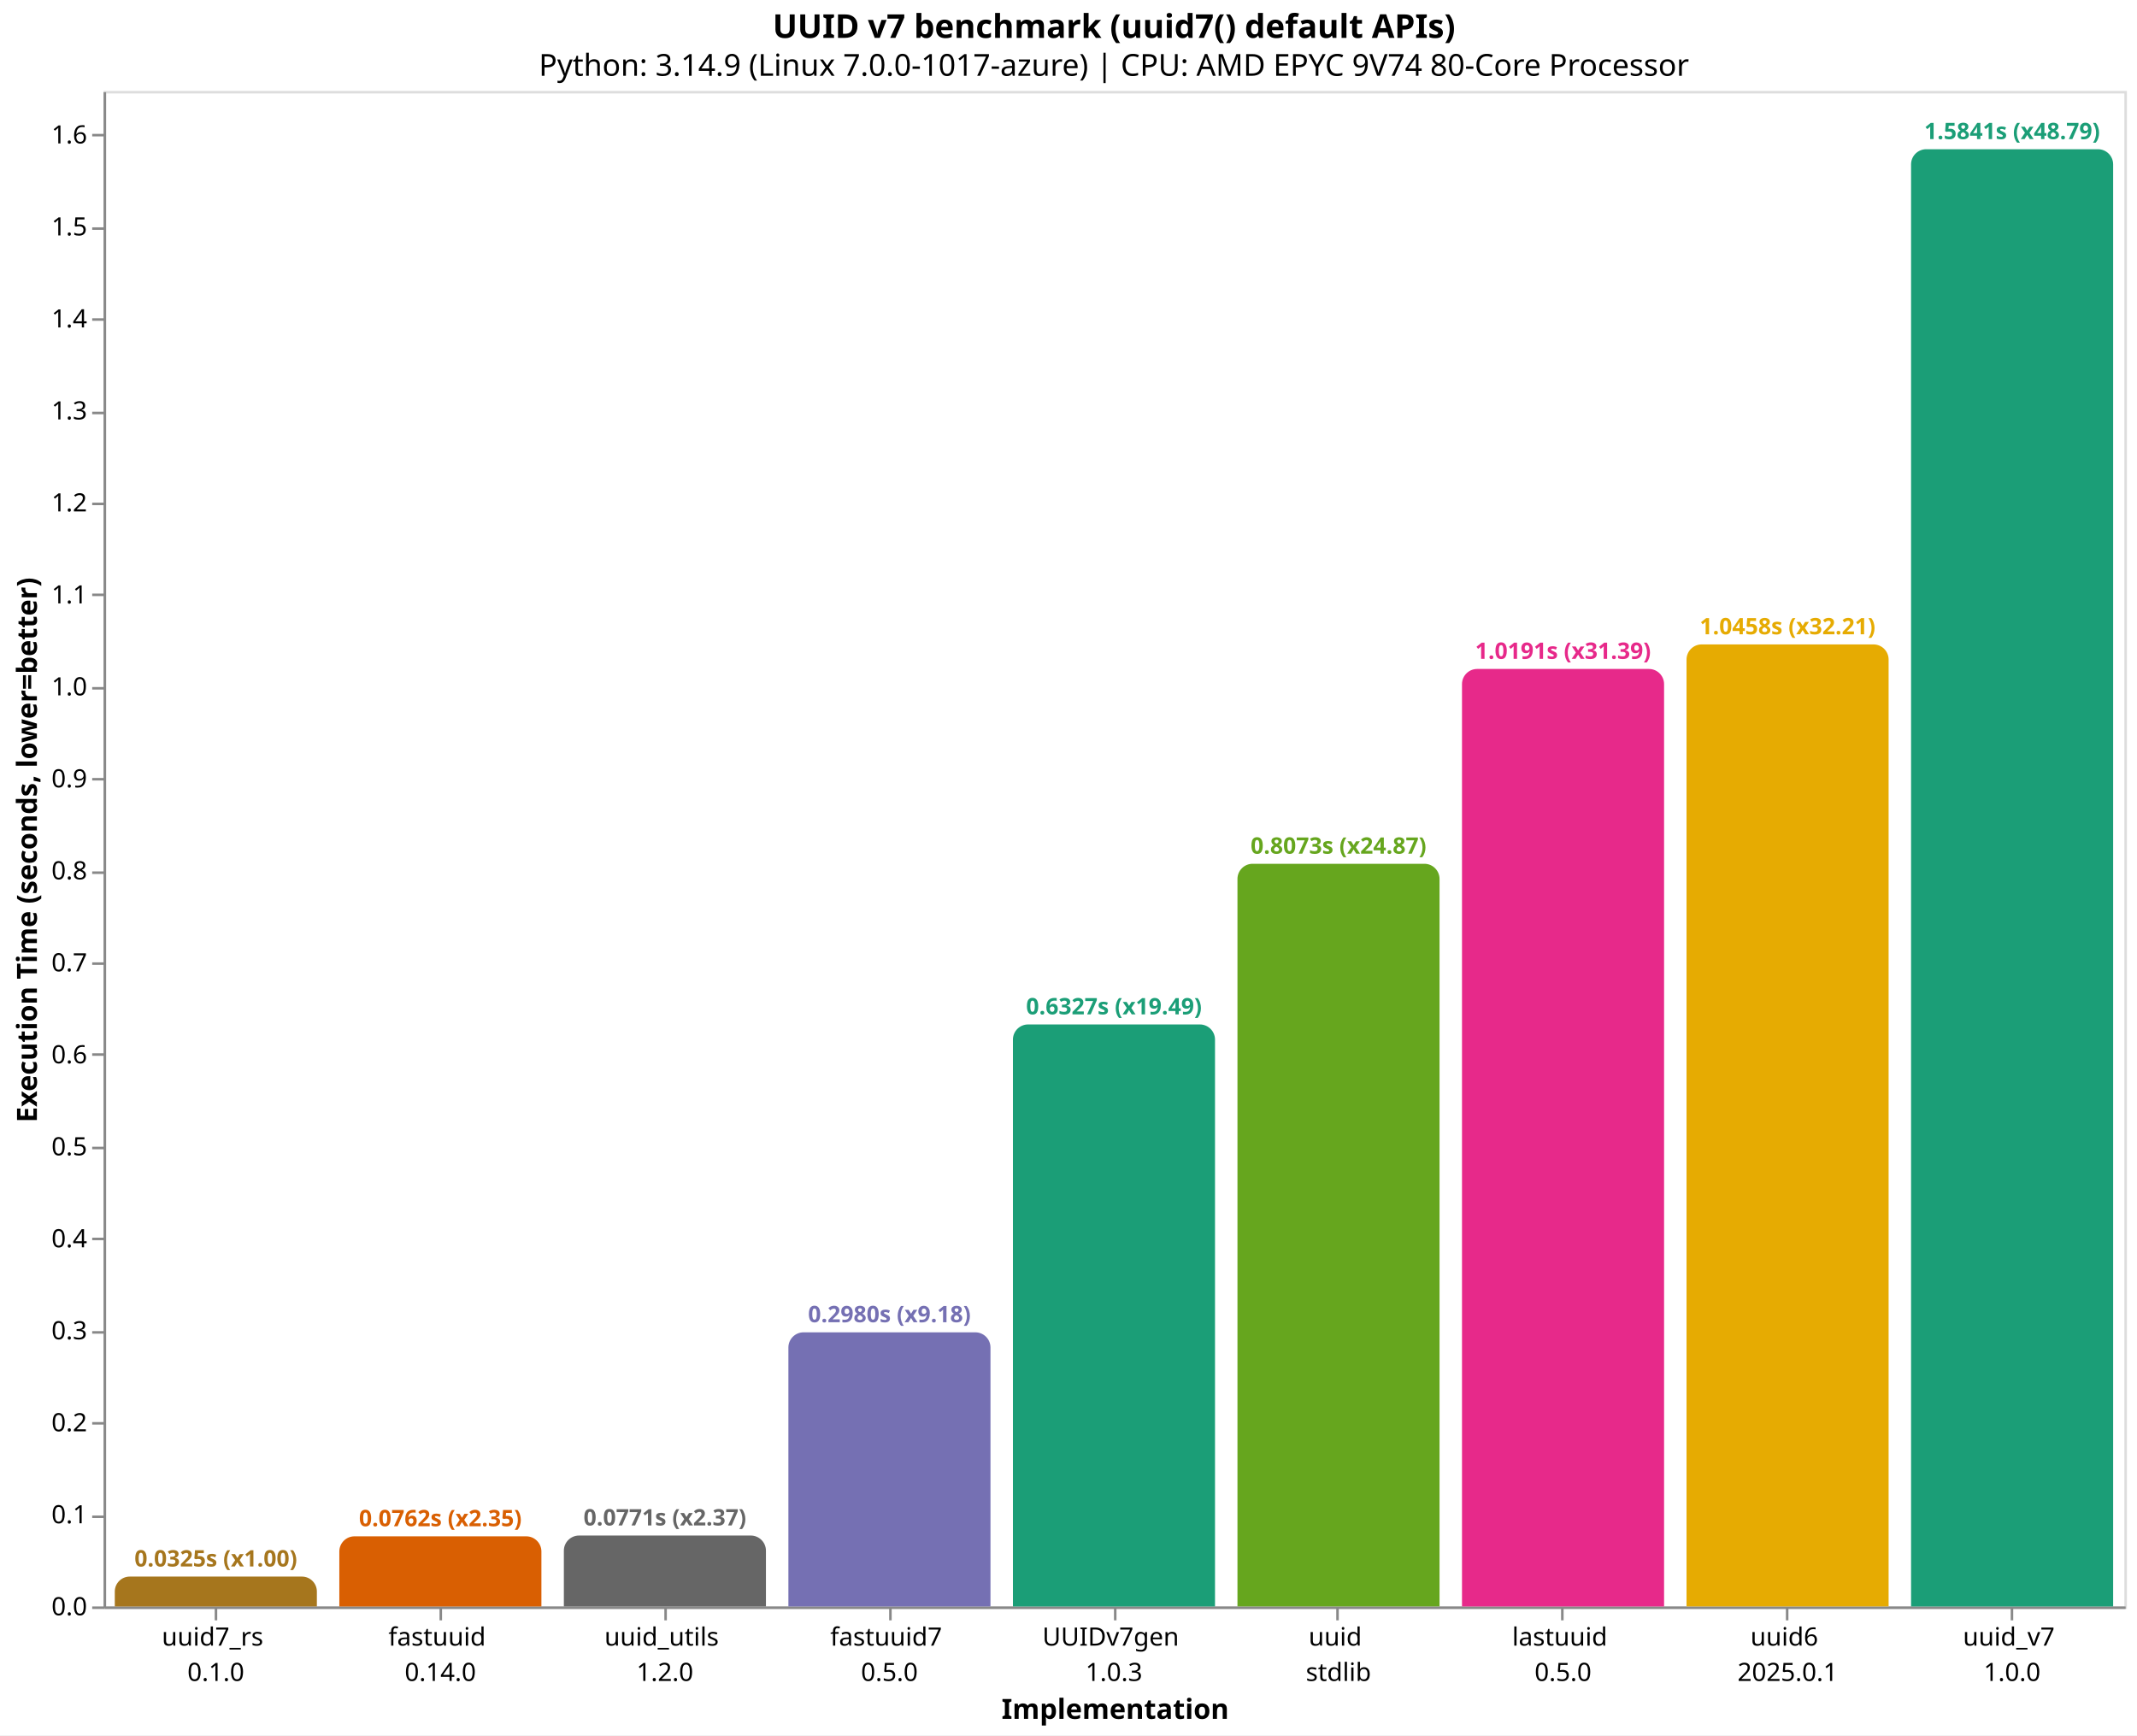
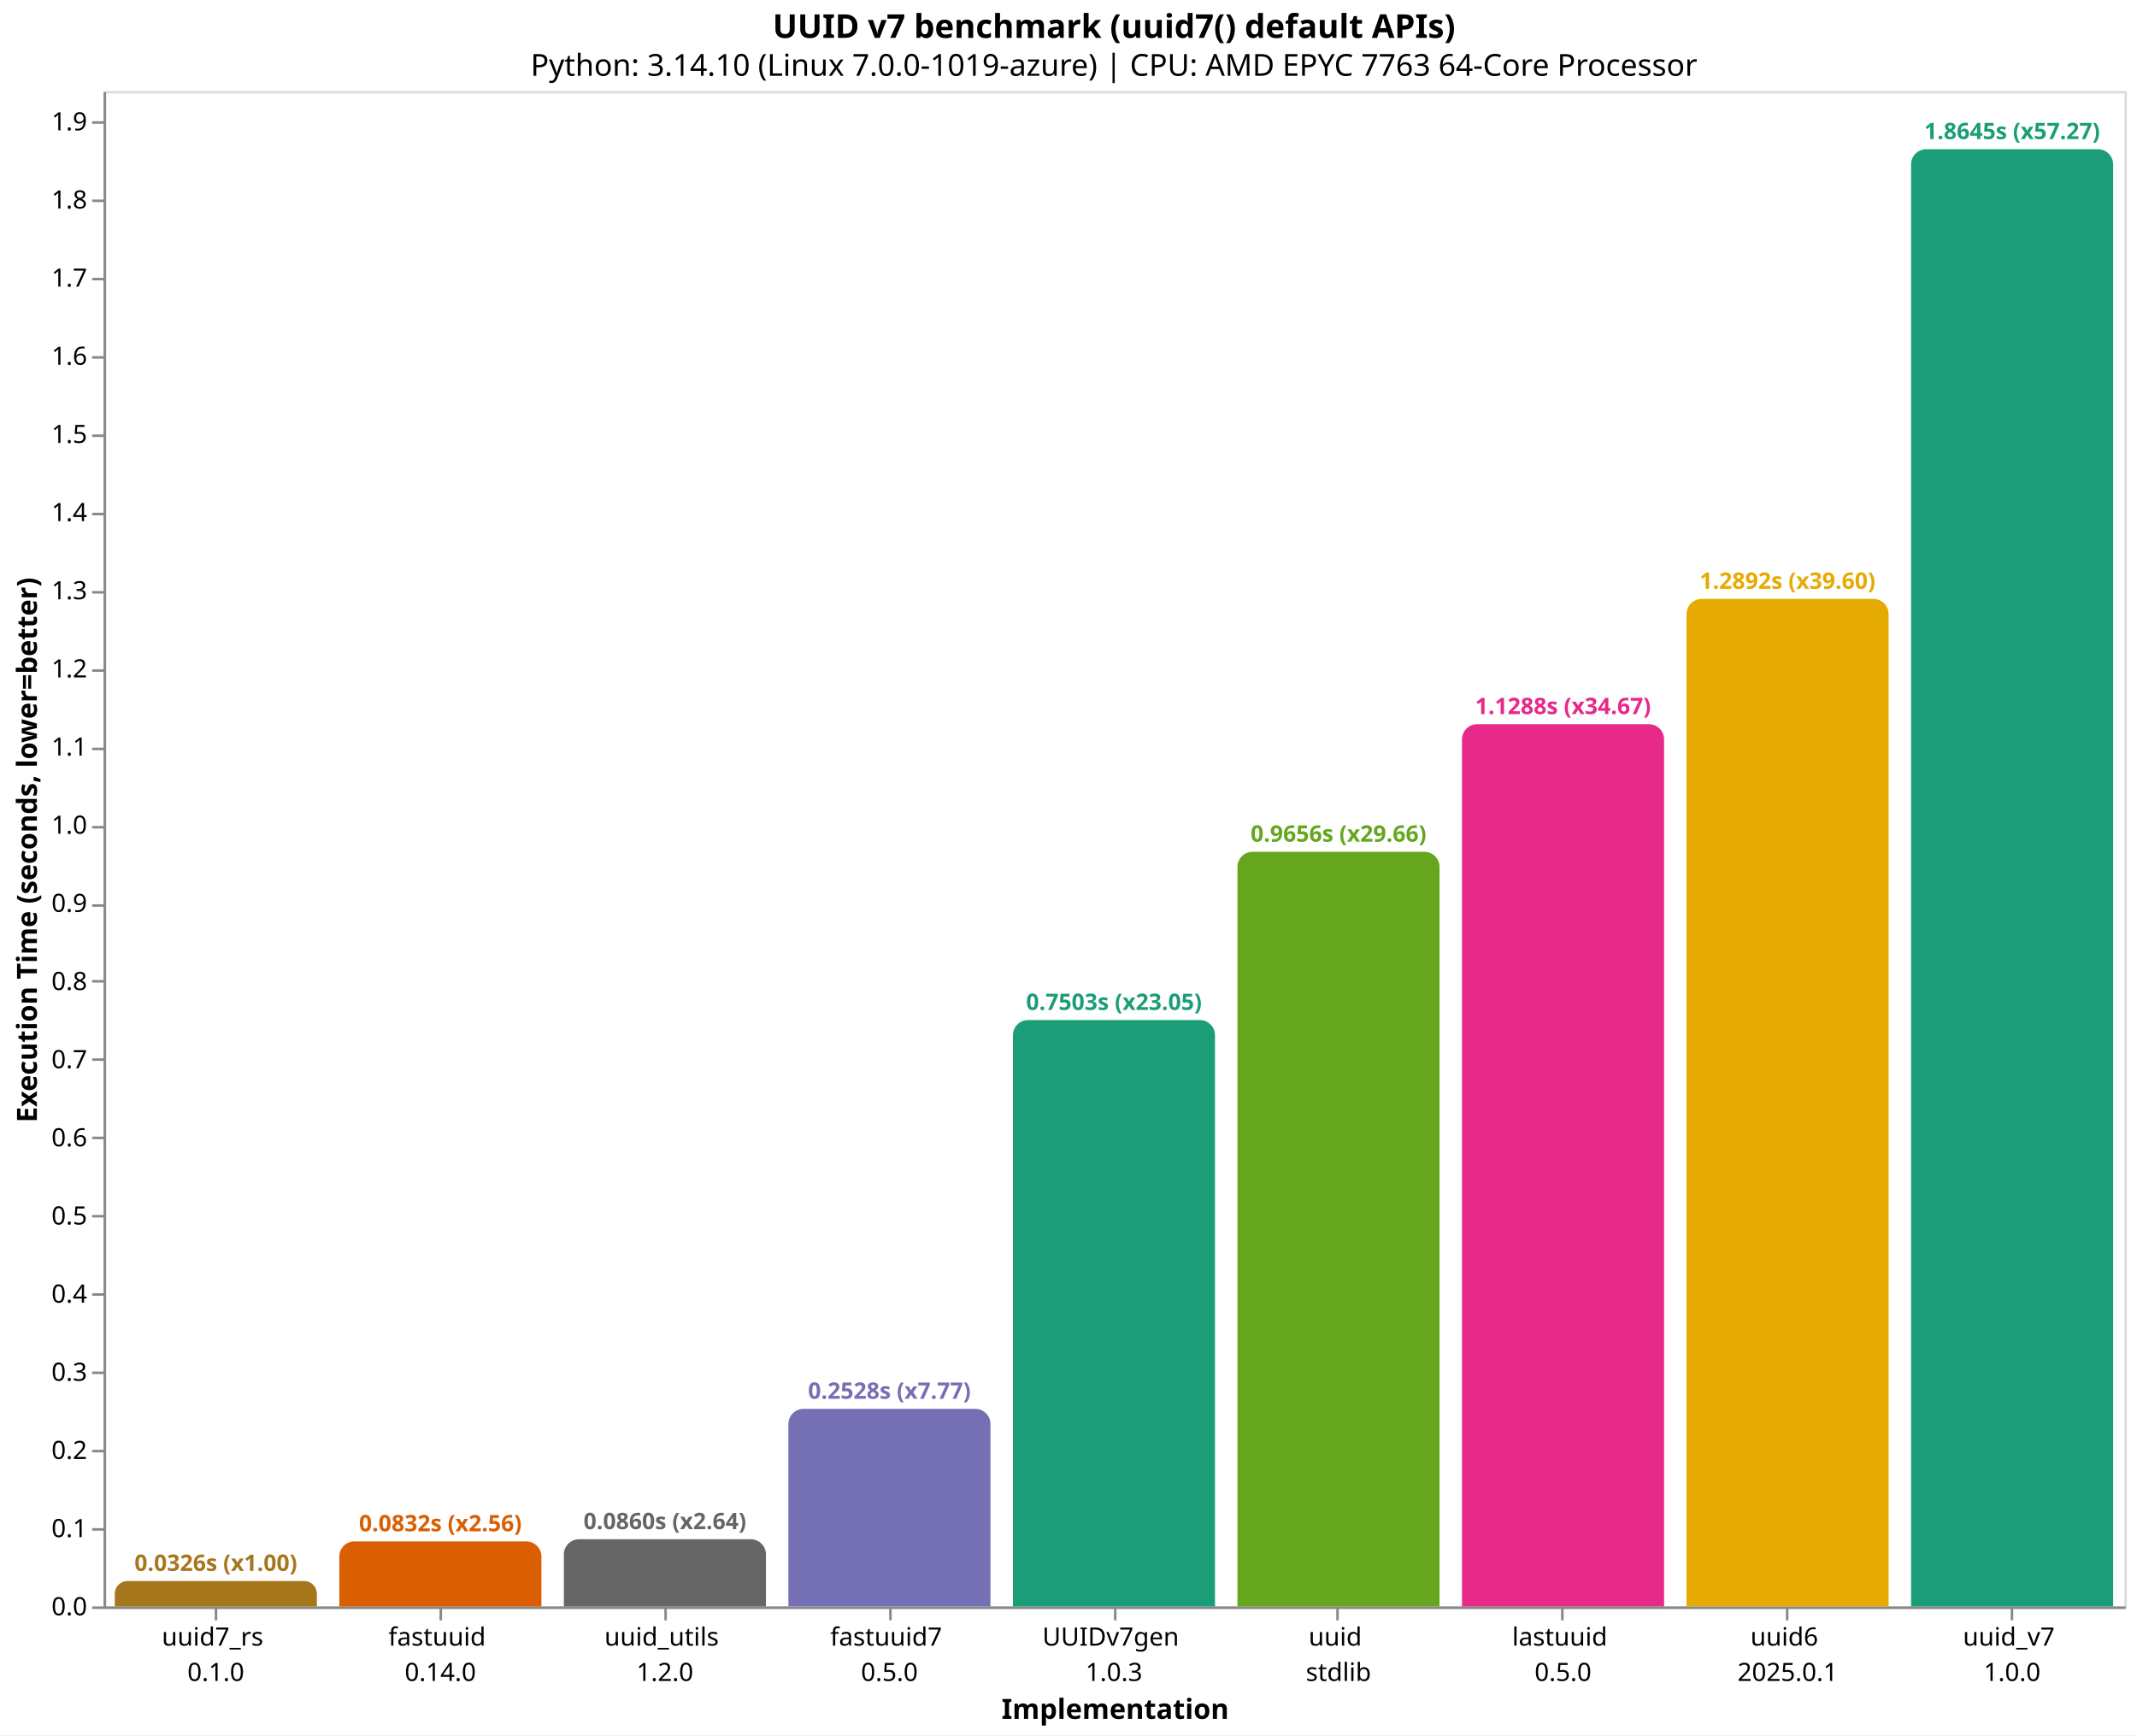
<svg xmlns="http://www.w3.org/2000/svg" version="1.1" class="marks" width="846" height="687" viewBox="0 0 846 687">
  <rect width="846" height="687" fill="white" />
  <g fill="none" stroke-miterlimit="10" transform="translate(41,36)">
    <g class="mark-group role-frame root" role="graphics-object" aria-roledescription="group mark container">
      <g transform="translate(0,0)">
        <path class="background" aria-hidden="true" d="M0.5,0.5h800v600h-800Z" stroke="#ddd" />
        <g>
          <g class="mark-group role-axis" role="graphics-symbol" aria-roledescription="axis" aria-label="X-axis titled 'Implementation' for a discrete scale with 9 values: uuid7_rs&#10;0.1.0, fastuuid&#10;0.14.0, uuid_utils&#10;1.2.0, fastuuid7&#10;0.5.0, UUIDv7gen&#10;1.0.3, ending with uuid_v7&#10;1.0.0">
            <g transform="translate(0.5,600.5)">
              <path class="background" aria-hidden="true" d="M0,0h0v0h0Z" pointer-events="none" />
              <g>
                <g class="mark-rule role-axis-tick" pointer-events="none">
                  <line transform="translate(44,0)" x2="0" y2="5" stroke="#888" stroke-width="1" opacity="1" />
                  <line transform="translate(133,0)" x2="0" y2="5" stroke="#888" stroke-width="1" opacity="1" />
                  <line transform="translate(222,0)" x2="0" y2="5" stroke="#888" stroke-width="1" opacity="1" />
                  <line transform="translate(311,0)" x2="0" y2="5" stroke="#888" stroke-width="1" opacity="1" />
                  <line transform="translate(400,0)" x2="0" y2="5" stroke="#888" stroke-width="1" opacity="1" />
                  <line transform="translate(488,0)" x2="0" y2="5" stroke="#888" stroke-width="1" opacity="1" />
                  <line transform="translate(577,0)" x2="0" y2="5" stroke="#888" stroke-width="1" opacity="1" />
                  <line transform="translate(666,0)" x2="0" y2="5" stroke="#888" stroke-width="1" opacity="1" />
                  <line transform="translate(755,0)" x2="0" y2="5" stroke="#888" stroke-width="1" opacity="1" />
                </g>
                <g class="mark-text role-axis-label" pointer-events="none">
                  <text text-anchor="middle" transform="translate(43.94444,15)" font-family="sans-serif" font-size="10px" fill="#000" opacity="1">
                    <tspan>uuid7_rs</tspan>
                    <tspan x="0" dy="14">0.1.0</tspan>
                  </text>
                  <text text-anchor="middle" transform="translate(132.8333,15)" font-family="sans-serif" font-size="10px" fill="#000" opacity="1">
                    <tspan>fastuuid</tspan>
                    <tspan x="0" dy="14">0.14.0</tspan>
                  </text>
                  <text text-anchor="middle" transform="translate(221.7222,15)" font-family="sans-serif" font-size="10px" fill="#000" opacity="1">
                    <tspan>uuid_utils</tspan>
                    <tspan x="0" dy="14">1.2.0</tspan>
                  </text>
                  <text text-anchor="middle" transform="translate(310.6111,15)" font-family="sans-serif" font-size="10px" fill="#000" opacity="1">
                    <tspan>fastuuid7</tspan>
                    <tspan x="0" dy="14">0.5.0</tspan>
                  </text>
                  <text text-anchor="middle" transform="translate(399.5,15)" font-family="sans-serif" font-size="10px" fill="#000" opacity="1">
                    <tspan>UUIDv7gen</tspan>
                    <tspan x="0" dy="14">1.0.3</tspan>
                  </text>
                  <text text-anchor="middle" transform="translate(488.3889,15)" font-family="sans-serif" font-size="10px" fill="#000" opacity="1">
                    <tspan>uuid</tspan>
                    <tspan x="0" dy="14">stdlib</tspan>
                  </text>
                  <text text-anchor="middle" transform="translate(577.2778,15)" font-family="sans-serif" font-size="10px" fill="#000" opacity="1">
                    <tspan>lastuuid</tspan>
                    <tspan x="0" dy="14">0.5.0</tspan>
                  </text>
                  <text text-anchor="middle" transform="translate(666.1667,15)" font-family="sans-serif" font-size="10px" fill="#000" opacity="1">
                    <tspan>uuid6</tspan>
                    <tspan x="0" dy="14">2025.0.1</tspan>
                  </text>
                  <text text-anchor="middle" transform="translate(755.0556,15)" font-family="sans-serif" font-size="10px" fill="#000" opacity="1">
                    <tspan>uuid_v7</tspan>
                    <tspan x="0" dy="14">1.0.0</tspan>
                  </text>
                </g>
                <g class="mark-rule role-axis-domain" pointer-events="none">
                  <line transform="translate(0,0)" x2="800" y2="0" stroke="#888" stroke-width="1" opacity="1" />
                </g>
                <g class="mark-text role-axis-title" pointer-events="none">
                  <text text-anchor="middle" transform="translate(400,44)" font-family="sans-serif" font-size="11px" font-weight="bold" fill="#000" opacity="1">Implementation</text>
                </g>
              </g>
              <path class="foreground" aria-hidden="true" d="" pointer-events="none" display="none" />
            </g>
          </g>
-           <g class="mark-group role-axis" role="graphics-symbol" aria-roledescription="axis" aria-label="Y-axis titled 'Execution Time (seconds, lower=better)' for a linear scale with values from 0.0 to 1.6">
+           <g class="mark-group role-axis" role="graphics-symbol" aria-roledescription="axis" aria-label="Y-axis titled 'Execution Time (seconds, lower=better)' for a linear scale with values from 0.0 to 1.9">
            <g transform="translate(0.5,0.5)">
              <path class="background" aria-hidden="true" d="M0,0h0v0h0Z" pointer-events="none" />
              <g>
                <g class="mark-rule role-axis-tick" pointer-events="none">
                  <line transform="translate(0,600)" x2="-5" y2="0" stroke="#888" stroke-width="1" opacity="1" />
-                   <line transform="translate(0,564)" x2="-5" y2="0" stroke="#888" stroke-width="1" opacity="1" />
-                   <line transform="translate(0,527)" x2="-5" y2="0" stroke="#888" stroke-width="1" opacity="1" />
-                   <line transform="translate(0,491)" x2="-5" y2="0" stroke="#888" stroke-width="1" opacity="1" />
-                   <line transform="translate(0,454)" x2="-5" y2="0" stroke="#888" stroke-width="1" opacity="1" />
-                   <line transform="translate(0,418)" x2="-5" y2="0" stroke="#888" stroke-width="1" opacity="1" />
-                   <line transform="translate(0,381)" x2="-5" y2="0" stroke="#888" stroke-width="1" opacity="1" />
-                   <line transform="translate(0,345)" x2="-5" y2="0" stroke="#888" stroke-width="1" opacity="1" />
-                   <line transform="translate(0,309)" x2="-5" y2="0" stroke="#888" stroke-width="1" opacity="1" />
-                   <line transform="translate(0,272)" x2="-5" y2="0" stroke="#888" stroke-width="1" opacity="1" />
-                   <line transform="translate(0,236)" x2="-5" y2="0" stroke="#888" stroke-width="1" opacity="1" />
-                   <line transform="translate(0,199)" x2="-5" y2="0" stroke="#888" stroke-width="1" opacity="1" />
-                   <line transform="translate(0,163)" x2="-5" y2="0" stroke="#888" stroke-width="1" opacity="1" />
-                   <line transform="translate(0,127)" x2="-5" y2="0" stroke="#888" stroke-width="1" opacity="1" />
-                   <line transform="translate(0,90)" x2="-5" y2="0" stroke="#888" stroke-width="1" opacity="1" />
-                   <line transform="translate(0,54)" x2="-5" y2="0" stroke="#888" stroke-width="1" opacity="1" />
-                   <line transform="translate(0,17)" x2="-5" y2="0" stroke="#888" stroke-width="1" opacity="1" />
+                   <line transform="translate(0,569)" x2="-5" y2="0" stroke="#888" stroke-width="1" opacity="1" />
+                   <line transform="translate(0,538)" x2="-5" y2="0" stroke="#888" stroke-width="1" opacity="1" />
+                   <line transform="translate(0,507)" x2="-5" y2="0" stroke="#888" stroke-width="1" opacity="1" />
+                   <line transform="translate(0,476)" x2="-5" y2="0" stroke="#888" stroke-width="1" opacity="1" />
+                   <line transform="translate(0,445)" x2="-5" y2="0" stroke="#888" stroke-width="1" opacity="1" />
+                   <line transform="translate(0,414)" x2="-5" y2="0" stroke="#888" stroke-width="1" opacity="1" />
+                   <line transform="translate(0,383)" x2="-5" y2="0" stroke="#888" stroke-width="1" opacity="1" />
+                   <line transform="translate(0,352)" x2="-5" y2="0" stroke="#888" stroke-width="1" opacity="1" />
+                   <line transform="translate(0,322)" x2="-5" y2="0" stroke="#888" stroke-width="1" opacity="1" />
+                   <line transform="translate(0,291)" x2="-5" y2="0" stroke="#888" stroke-width="1" opacity="1" />
+                   <line transform="translate(0,260)" x2="-5" y2="0" stroke="#888" stroke-width="1" opacity="1" />
+                   <line transform="translate(0,229)" x2="-5" y2="0" stroke="#888" stroke-width="1" opacity="1" />
+                   <line transform="translate(0,198)" x2="-5" y2="0" stroke="#888" stroke-width="1" opacity="1" />
+                   <line transform="translate(0,167)" x2="-5" y2="0" stroke="#888" stroke-width="1" opacity="1" />
+                   <line transform="translate(0,136)" x2="-5" y2="0" stroke="#888" stroke-width="1" opacity="1" />
+                   <line transform="translate(0,105)" x2="-5" y2="0" stroke="#888" stroke-width="1" opacity="1" />
+                   <line transform="translate(0,74)" x2="-5" y2="0" stroke="#888" stroke-width="1" opacity="1" />
+                   <line transform="translate(0,43)" x2="-5" y2="0" stroke="#888" stroke-width="1" opacity="1" />
+                   <line transform="translate(0,12)" x2="-5" y2="0" stroke="#888" stroke-width="1" opacity="1" />
                </g>
                <g class="mark-text role-axis-label" pointer-events="none">
                  <text text-anchor="end" transform="translate(-7,603)" font-family="sans-serif" font-size="10px" fill="#000" opacity="1">0.0</text>
-                   <text text-anchor="end" transform="translate(-7,566.5808)" font-family="sans-serif" font-size="10px" fill="#000" opacity="1">0.1</text>
-                   <text text-anchor="end" transform="translate(-7,530.1616)" font-family="sans-serif" font-size="10px" fill="#000" opacity="1">0.2</text>
-                   <text text-anchor="end" transform="translate(-7,493.7424)" font-family="sans-serif" font-size="10px" fill="#000" opacity="1">0.3</text>
-                   <text text-anchor="end" transform="translate(-7,457.3232)" font-family="sans-serif" font-size="10px" fill="#000" opacity="1">0.4</text>
-                   <text text-anchor="end" transform="translate(-7,420.904)" font-family="sans-serif" font-size="10px" fill="#000" opacity="1">0.5</text>
-                   <text text-anchor="end" transform="translate(-7,384.4848)" font-family="sans-serif" font-size="10px" fill="#000" opacity="1">0.6</text>
-                   <text text-anchor="end" transform="translate(-7,348.0656)" font-family="sans-serif" font-size="10px" fill="#000" opacity="1">0.7</text>
-                   <text text-anchor="end" transform="translate(-7,311.6464)" font-family="sans-serif" font-size="10px" fill="#000" opacity="1">0.8</text>
-                   <text text-anchor="end" transform="translate(-7,275.2272)" font-family="sans-serif" font-size="10px" fill="#000" opacity="1">0.9</text>
-                   <text text-anchor="end" transform="translate(-7,238.808)" font-family="sans-serif" font-size="10px" fill="#000" opacity="1">1.0</text>
-                   <text text-anchor="end" transform="translate(-7,202.3888)" font-family="sans-serif" font-size="10px" fill="#000" opacity="1">1.1</text>
-                   <text text-anchor="end" transform="translate(-7,165.9697)" font-family="sans-serif" font-size="10px" fill="#000" opacity="1">1.2</text>
-                   <text text-anchor="end" transform="translate(-7,129.5505)" font-family="sans-serif" font-size="10px" fill="#000" opacity="1">1.3</text>
-                   <text text-anchor="end" transform="translate(-7,93.13126)" font-family="sans-serif" font-size="10px" fill="#000" opacity="1">1.4</text>
-                   <text text-anchor="end" transform="translate(-7,56.71207)" font-family="sans-serif" font-size="10px" fill="#000" opacity="1">1.5</text>
-                   <text text-anchor="end" transform="translate(-7,20.29287)" font-family="sans-serif" font-size="10px" fill="#000" opacity="1">1.6</text>
+                   <text text-anchor="end" transform="translate(-7,572.0579)" font-family="sans-serif" font-size="10px" fill="#000" opacity="1">0.1</text>
+                   <text text-anchor="end" transform="translate(-7,541.1158)" font-family="sans-serif" font-size="10px" fill="#000" opacity="1">0.2</text>
+                   <text text-anchor="end" transform="translate(-7,510.1737)" font-family="sans-serif" font-size="10px" fill="#000" opacity="1">0.3</text>
+                   <text text-anchor="end" transform="translate(-7,479.2316)" font-family="sans-serif" font-size="10px" fill="#000" opacity="1">0.4</text>
+                   <text text-anchor="end" transform="translate(-7,448.2894)" font-family="sans-serif" font-size="10px" fill="#000" opacity="1">0.5</text>
+                   <text text-anchor="end" transform="translate(-7,417.3473)" font-family="sans-serif" font-size="10px" fill="#000" opacity="1">0.6</text>
+                   <text text-anchor="end" transform="translate(-7,386.4052)" font-family="sans-serif" font-size="10px" fill="#000" opacity="1">0.7</text>
+                   <text text-anchor="end" transform="translate(-7,355.4631)" font-family="sans-serif" font-size="10px" fill="#000" opacity="1">0.8</text>
+                   <text text-anchor="end" transform="translate(-7,324.521)" font-family="sans-serif" font-size="10px" fill="#000" opacity="1">0.9</text>
+                   <text text-anchor="end" transform="translate(-7,293.5789)" font-family="sans-serif" font-size="10px" fill="#000" opacity="1">1.0</text>
+                   <text text-anchor="end" transform="translate(-7,262.6368)" font-family="sans-serif" font-size="10px" fill="#000" opacity="1">1.1</text>
+                   <text text-anchor="end" transform="translate(-7,231.6947)" font-family="sans-serif" font-size="10px" fill="#000" opacity="1">1.2</text>
+                   <text text-anchor="end" transform="translate(-7,200.7526)" font-family="sans-serif" font-size="10px" fill="#000" opacity="1">1.3</text>
+                   <text text-anchor="end" transform="translate(-7,169.8105)" font-family="sans-serif" font-size="10px" fill="#000" opacity="1">1.4</text>
+                   <text text-anchor="end" transform="translate(-7,138.8683)" font-family="sans-serif" font-size="10px" fill="#000" opacity="1">1.5</text>
+                   <text text-anchor="end" transform="translate(-7,107.9262)" font-family="sans-serif" font-size="10px" fill="#000" opacity="1">1.6</text>
+                   <text text-anchor="end" transform="translate(-7,76.98412)" font-family="sans-serif" font-size="10px" fill="#000" opacity="1">1.7</text>
+                   <text text-anchor="end" transform="translate(-7,46.04201)" font-family="sans-serif" font-size="10px" fill="#000" opacity="1">1.8</text>
+                   <text text-anchor="end" transform="translate(-7,15.0999)" font-family="sans-serif" font-size="10px" fill="#000" opacity="1">1.9</text>
                </g>
                <g class="mark-rule role-axis-domain" pointer-events="none">
                  <line transform="translate(0,600)" x2="0" y2="-600" stroke="#888" stroke-width="1" opacity="1" />
                </g>
                <g class="mark-text role-axis-title" pointer-events="none">
                  <text text-anchor="middle" transform="translate(-24.90137,300) rotate(-90) translate(0,-2)" font-family="sans-serif" font-size="11px" font-weight="bold" fill="#000" opacity="1">Execution Time (seconds, lower=better)</text>
                </g>
              </g>
              <path class="foreground" aria-hidden="true" d="" pointer-events="none" display="none" />
            </g>
          </g>
          <g class="mark-group role-scope" role="graphics-object" aria-roledescription="group mark container">
-             <g transform="translate(4.444444,588.1764)">
-               <path class="background" aria-hidden="true" d="M5.912,0L74.088,0C77.351,0,80,2.649,80,5.912L80,11.824C80,11.824,80,11.824,80,11.824L0,11.824C0,11.824,0,11.824,0,11.824L0,5.912C0,2.649,2.649,0,5.912,0Z" />
+             <g transform="translate(4.444444,589.9259)">
+               <path class="background" aria-hidden="true" d="M5.037,0L74.963,0C77.743,0,80,2.257,80,5.037L80,10.074C80,10.074,80,10.074,80,10.074L0,10.074C0,10.074,0,10.074,0,10.074L0,5.037C0,2.257,2.257,0,5.037,0Z" />
              <g clip-path="url(#clip1)">
                <g class="mark-group role-scope" role="graphics-object" aria-roledescription="group mark container">
-                   <g transform="translate(0,-588.1764)">
-                     <path class="background" aria-hidden="true" d="M0,0h80v0h-80Z" />
-                     <g>
-                       <g class="mark-rect role-mark layer_0_marks" role="graphics-object" aria-roledescription="rect mark container">
-                         <path aria-label="Implementation: uuid7_rs&#10;0.1.0; Execution Time (seconds, lower=better): 0.032465349; implementation: uuid7_rs; Execution Time (s): 0.0325; Slowdown: 1.00" role="graphics-symbol" aria-roledescription="bar" d="M0,588.176h80v11.824h-80Z" fill="#a6761d" />
-                       </g>
-                     </g>
-                     <path class="foreground" aria-hidden="true" d="" display="none" />
-                   </g>
-                 </g>
-               </g>
-               <path class="foreground" aria-hidden="true" d="" display="none" />
-             </g>
-             <g transform="translate(93.33333,572.239)">
-               <path class="background" aria-hidden="true" d="M6,0L74,0C77.311,0,80,2.689,80,6L80,27.761C80,27.761,80,27.761,80,27.761L0,27.761C0,27.761,0,27.761,0,27.761L0,6C0,2.689,2.689,0,6,0Z" />
+                   <g transform="translate(0,-589.9259)">
+                     <path class="background" aria-hidden="true" d="M0,0h80v0h-80Z" />
+                     <g>
+                       <g class="mark-rect role-mark layer_0_marks" role="graphics-object" aria-roledescription="rect mark container">
+                         <path aria-label="Implementation: uuid7_rs&#10;0.1.0; Execution Time (seconds, lower=better): 0.032557903; implementation: uuid7_rs; Execution Time (s): 0.0326; Slowdown: 1.00" role="graphics-symbol" aria-roledescription="bar" d="M0,589.926h80v10.074h-80Z" fill="#a6761d" />
+                       </g>
+                     </g>
+                     <path class="foreground" aria-hidden="true" d="" display="none" />
+                   </g>
+                 </g>
+               </g>
+               <path class="foreground" aria-hidden="true" d="" display="none" />
+             </g>
+             <g transform="translate(93.33333,574.244)">
+               <path class="background" aria-hidden="true" d="M6,0L74,0C77.311,0,80,2.689,80,6L80,25.756C80,25.756,80,25.756,80,25.756L0,25.756C0,25.756,0,25.756,0,25.756L0,6C0,2.689,2.689,0,6,0Z" />
              <g clip-path="url(#clip2)">
                <g class="mark-group role-scope" role="graphics-object" aria-roledescription="group mark container">
-                   <g transform="translate(0,-572.239)">
-                     <path class="background" aria-hidden="true" d="M0,0h80v0h-80Z" />
-                     <g>
-                       <g class="mark-rect role-mark layer_0_marks" role="graphics-object" aria-roledescription="rect mark container">
-                         <path aria-label="Implementation: fastuuid&#10;0.14.0; Execution Time (seconds, lower=better): 0.076226254; implementation: fastuuid; Execution Time (s): 0.0762; Slowdown: 2.35" role="graphics-symbol" aria-roledescription="bar" d="M0,572.239h80v27.761h-80Z" fill="#d95f02" />
-                       </g>
-                     </g>
-                     <path class="foreground" aria-hidden="true" d="" display="none" />
-                   </g>
-                 </g>
-               </g>
-               <path class="foreground" aria-hidden="true" d="" display="none" />
-             </g>
-             <g transform="translate(182.2222,571.9279)">
-               <path class="background" aria-hidden="true" d="M6,0L74,0C77.311,0,80,2.689,80,6L80,28.072C80,28.072,80,28.072,80,28.072L0,28.072C0,28.072,0,28.072,0,28.072L0,6C0,2.689,2.689,0,6,0Z" />
+                   <g transform="translate(0,-574.244)">
+                     <path class="background" aria-hidden="true" d="M0,0h80v0h-80Z" />
+                     <g>
+                       <g class="mark-rect role-mark layer_0_marks" role="graphics-object" aria-roledescription="rect mark container">
+                         <path aria-label="Implementation: fastuuid&#10;0.14.0; Execution Time (seconds, lower=better): 0.083239442; implementation: fastuuid; Execution Time (s): 0.0832; Slowdown: 2.56" role="graphics-symbol" aria-roledescription="bar" d="M0,574.244h80v25.756h-80Z" fill="#d95f02" />
+                       </g>
+                     </g>
+                     <path class="foreground" aria-hidden="true" d="" display="none" />
+                   </g>
+                 </g>
+               </g>
+               <path class="foreground" aria-hidden="true" d="" display="none" />
+             </g>
+             <g transform="translate(182.2222,573.3912)">
+               <path class="background" aria-hidden="true" d="M6,0L74,0C77.311,0,80,2.689,80,6L80,26.609C80,26.609,80,26.609,80,26.609L0,26.609C0,26.609,0,26.609,0,26.609L0,6C0,2.689,2.689,0,6,0Z" />
              <g clip-path="url(#clip3)">
                <g class="mark-group role-scope" role="graphics-object" aria-roledescription="group mark container">
-                   <g transform="translate(0,-571.9279)">
-                     <path class="background" aria-hidden="true" d="M0,0h80v0h-80Z" />
-                     <g>
-                       <g class="mark-rect role-mark layer_0_marks" role="graphics-object" aria-roledescription="rect mark container">
-                         <path aria-label="Implementation: uuid_utils&#10;1.2.0; Execution Time (seconds, lower=better): 0.077080535; implementation: uuid_utils; Execution Time (s): 0.0771; Slowdown: 2.37" role="graphics-symbol" aria-roledescription="bar" d="M0,571.928h80v28.072h-80Z" fill="#666666" />
-                       </g>
-                     </g>
-                     <path class="foreground" aria-hidden="true" d="" display="none" />
-                   </g>
-                 </g>
-               </g>
-               <path class="foreground" aria-hidden="true" d="" display="none" />
-             </g>
-             <g transform="translate(271.1111,491.472)">
-               <path class="background" aria-hidden="true" d="M6,0L74,0C77.311,0,80,2.689,80,6L80,108.528C80,108.528,80,108.528,80,108.528L0,108.528C0,108.528,0,108.528,0,108.528L0,6C0,2.689,2.689,0,6,0Z" />
+                   <g transform="translate(0,-573.3912)">
+                     <path class="background" aria-hidden="true" d="M0,0h80v0h-80Z" />
+                     <g>
+                       <g class="mark-rect role-mark layer_0_marks" role="graphics-object" aria-roledescription="rect mark container">
+                         <path aria-label="Implementation: uuid_utils&#10;1.2.0; Execution Time (seconds, lower=better): 0.085995267; implementation: uuid_utils; Execution Time (s): 0.0860; Slowdown: 2.64" role="graphics-symbol" aria-roledescription="bar" d="M0,573.391h80v26.609h-80Z" fill="#666666" />
+                       </g>
+                     </g>
+                     <path class="foreground" aria-hidden="true" d="" display="none" />
+                   </g>
+                 </g>
+               </g>
+               <path class="foreground" aria-hidden="true" d="" display="none" />
+             </g>
+             <g transform="translate(271.1111,521.7736)">
+               <path class="background" aria-hidden="true" d="M6,0L74,0C77.311,0,80,2.689,80,6L80,78.226C80,78.226,80,78.226,80,78.226L0,78.226C0,78.226,0,78.226,0,78.226L0,6C0,2.689,2.689,0,6,0Z" />
              <g clip-path="url(#clip4)">
                <g class="mark-group role-scope" role="graphics-object" aria-roledescription="group mark container">
-                   <g transform="translate(0,-491.472)">
-                     <path class="background" aria-hidden="true" d="M0,0h80v0h-80Z" />
-                     <g>
-                       <g class="mark-rect role-mark layer_0_marks" role="graphics-object" aria-roledescription="rect mark container">
-                         <path aria-label="Implementation: fastuuid7&#10;0.5.0; Execution Time (seconds, lower=better): 0.29799657; implementation: fastuuid7; Execution Time (s): 0.2980; Slowdown: 9.18" role="graphics-symbol" aria-roledescription="bar" d="M0,491.472h80v108.528h-80Z" fill="#7570b3" />
-                       </g>
-                     </g>
-                     <path class="foreground" aria-hidden="true" d="" display="none" />
-                   </g>
-                 </g>
-               </g>
-               <path class="foreground" aria-hidden="true" d="" display="none" />
-             </g>
-             <g transform="translate(360,369.5835)">
-               <path class="background" aria-hidden="true" d="M6,0L74,0C77.311,0,80,2.689,80,6L80,230.417C80,230.417,80,230.417,80,230.417L0,230.417C0,230.417,0,230.417,0,230.417L0,6C0,2.689,2.689,0,6,0Z" />
+                   <g transform="translate(0,-521.7736)">
+                     <path class="background" aria-hidden="true" d="M0,0h80v0h-80Z" />
+                     <g>
+                       <g class="mark-rect role-mark layer_0_marks" role="graphics-object" aria-roledescription="rect mark container">
+                         <path aria-label="Implementation: fastuuid7&#10;0.5.0; Execution Time (seconds, lower=better): 0.252815288; implementation: fastuuid7; Execution Time (s): 0.2528; Slowdown: 7.77" role="graphics-symbol" aria-roledescription="bar" d="M0,521.774h80v78.226h-80Z" fill="#7570b3" />
+                       </g>
+                     </g>
+                     <path class="foreground" aria-hidden="true" d="" display="none" />
+                   </g>
+                 </g>
+               </g>
+               <path class="foreground" aria-hidden="true" d="" display="none" />
+             </g>
+             <g transform="translate(360,367.8404)">
+               <path class="background" aria-hidden="true" d="M6,0L74,0C77.311,0,80,2.689,80,6L80,232.16C80,232.16,80,232.16,80,232.16L0,232.16C0,232.16,0,232.16,0,232.16L0,6C0,2.689,2.689,0,6,0Z" />
              <g clip-path="url(#clip5)">
                <g class="mark-group role-scope" role="graphics-object" aria-roledescription="group mark container">
-                   <g transform="translate(0,-369.5835)">
-                     <path class="background" aria-hidden="true" d="M0,0h80v0h-80Z" />
-                     <g>
-                       <g class="mark-rect role-mark layer_0_marks" role="graphics-object" aria-roledescription="rect mark container">
-                         <path aria-label="Implementation: UUIDv7gen&#10;1.0.3; Execution Time (seconds, lower=better): 0.632678722; implementation: UUIDv7gen; Execution Time (s): 0.6327; Slowdown: 19.49" role="graphics-symbol" aria-roledescription="bar" d="M0,369.583h80v230.417h-80Z" fill="#1b9e77" />
-                       </g>
-                     </g>
-                     <path class="foreground" aria-hidden="true" d="" display="none" />
-                   </g>
-                 </g>
-               </g>
-               <path class="foreground" aria-hidden="true" d="" display="none" />
-             </g>
-             <g transform="translate(448.8889,305.9775)">
-               <path class="background" aria-hidden="true" d="M6,0L74,0C77.311,0,80,2.689,80,6L80,294.022C80,294.022,80,294.022,80,294.022L0,294.022C0,294.022,0,294.022,0,294.022L0,6C0,2.689,2.689,0,6,0Z" />
+                   <g transform="translate(0,-367.8404)">
+                     <path class="background" aria-hidden="true" d="M0,0h80v0h-80Z" />
+                     <g>
+                       <g class="mark-rect role-mark layer_0_marks" role="graphics-object" aria-roledescription="rect mark container">
+                         <path aria-label="Implementation: UUIDv7gen&#10;1.0.3; Execution Time (seconds, lower=better): 0.750303191; implementation: UUIDv7gen; Execution Time (s): 0.7503; Slowdown: 23.05" role="graphics-symbol" aria-roledescription="bar" d="M0,367.84h80v232.16h-80Z" fill="#1b9e77" />
+                       </g>
+                     </g>
+                     <path class="foreground" aria-hidden="true" d="" display="none" />
+                   </g>
+                 </g>
+               </g>
+               <path class="foreground" aria-hidden="true" d="" display="none" />
+             </g>
+             <g transform="translate(448.8889,301.2212)">
+               <path class="background" aria-hidden="true" d="M6,0L74,0C77.311,0,80,2.689,80,6L80,298.779C80,298.779,80,298.779,80,298.779L0,298.779C0,298.779,0,298.779,0,298.779L0,6C0,2.689,2.689,0,6,0Z" />
              <g clip-path="url(#clip6)">
                <g class="mark-group role-scope" role="graphics-object" aria-roledescription="group mark container">
-                   <g transform="translate(0,-305.9775)">
-                     <path class="background" aria-hidden="true" d="M0,0h80v0h-80Z" />
-                     <g>
-                       <g class="mark-rect role-mark layer_0_marks" role="graphics-object" aria-roledescription="rect mark container">
-                         <path aria-label="Implementation: uuid&#10;stdlib; Execution Time (seconds, lower=better): 0.807328311; implementation: uuid; Execution Time (s): 0.8073; Slowdown: 24.87" role="graphics-symbol" aria-roledescription="bar" d="M0,305.978h80v294.022h-80Z" fill="#66a61e" />
-                       </g>
-                     </g>
-                     <path class="foreground" aria-hidden="true" d="" display="none" />
-                   </g>
-                 </g>
-               </g>
-               <path class="foreground" aria-hidden="true" d="" display="none" />
-             </g>
-             <g transform="translate(537.7778,228.8431)">
-               <path class="background" aria-hidden="true" d="M6,0L74,0C77.311,0,80,2.689,80,6L80,371.157C80,371.157,80,371.157,80,371.157L0,371.157C0,371.157,0,371.157,0,371.157L0,6C0,2.689,2.689,0,6,0Z" />
+                   <g transform="translate(0,-301.2212)">
+                     <path class="background" aria-hidden="true" d="M0,0h80v0h-80Z" />
+                     <g>
+                       <g class="mark-rect role-mark layer_0_marks" role="graphics-object" aria-roledescription="rect mark container">
+                         <path aria-label="Implementation: uuid&#10;stdlib; Execution Time (seconds, lower=better): 0.965605695; implementation: uuid; Execution Time (s): 0.9656; Slowdown: 29.66" role="graphics-symbol" aria-roledescription="bar" d="M0,301.221h80v298.779h-80Z" fill="#66a61e" />
+                       </g>
+                     </g>
+                     <path class="foreground" aria-hidden="true" d="" display="none" />
+                   </g>
+                 </g>
+               </g>
+               <path class="foreground" aria-hidden="true" d="" display="none" />
+             </g>
+             <g transform="translate(537.7778,250.7102)">
+               <path class="background" aria-hidden="true" d="M6,0L74,0C77.311,0,80,2.689,80,6L80,349.29C80,349.29,80,349.29,80,349.29L0,349.29C0,349.29,0,349.29,0,349.29L0,6C0,2.689,2.689,0,6,0Z" />
              <g clip-path="url(#clip7)">
                <g class="mark-group role-scope" role="graphics-object" aria-roledescription="group mark container">
-                   <g transform="translate(0,-228.8431)">
-                     <path class="background" aria-hidden="true" d="M0,0h80v0h-80Z" />
-                     <g>
-                       <g class="mark-rect role-mark layer_0_marks" role="graphics-object" aria-roledescription="rect mark container">
-                         <path aria-label="Implementation: lastuuid&#10;0.5.0; Execution Time (seconds, lower=better): 1.019124241; implementation: lastuuid; Execution Time (s): 1.0191; Slowdown: 31.39" role="graphics-symbol" aria-roledescription="bar" d="M0,228.843h80v371.157h-80Z" fill="#e7298a" />
-                       </g>
-                     </g>
-                     <path class="foreground" aria-hidden="true" d="" display="none" />
-                   </g>
-                 </g>
-               </g>
-               <path class="foreground" aria-hidden="true" d="" display="none" />
-             </g>
-             <g transform="translate(626.6667,219.1246)">
-               <path class="background" aria-hidden="true" d="M6,0L74,0C77.311,0,80,2.689,80,6L80,380.875C80,380.875,80,380.875,80,380.875L0,380.875C0,380.875,0,380.875,0,380.875L0,6C0,2.689,2.689,0,6,0Z" />
+                   <g transform="translate(0,-250.7102)">
+                     <path class="background" aria-hidden="true" d="M0,0h80v0h-80Z" />
+                     <g>
+                       <g class="mark-rect role-mark layer_0_marks" role="graphics-object" aria-roledescription="rect mark container">
+                         <path aria-label="Implementation: lastuuid&#10;0.5.0; Execution Time (seconds, lower=better): 1.128849356; implementation: lastuuid; Execution Time (s): 1.1288; Slowdown: 34.67" role="graphics-symbol" aria-roledescription="bar" d="M0,250.71h80v349.29h-80Z" fill="#e7298a" />
+                       </g>
+                     </g>
+                     <path class="foreground" aria-hidden="true" d="" display="none" />
+                   </g>
+                 </g>
+               </g>
+               <path class="foreground" aria-hidden="true" d="" display="none" />
+             </g>
+             <g transform="translate(626.6667,201.1094)">
+               <path class="background" aria-hidden="true" d="M6,0L74,0C77.311,0,80,2.689,80,6L80,398.891C80,398.891,80,398.891,80,398.891L0,398.891C0,398.891,0,398.891,0,398.891L0,6C0,2.689,2.689,0,6,0Z" />
              <g clip-path="url(#clip8)">
                <g class="mark-group role-scope" role="graphics-object" aria-roledescription="group mark container">
-                   <g transform="translate(0,-219.1246)">
-                     <path class="background" aria-hidden="true" d="M0,0h80v0h-80Z" />
-                     <g>
-                       <g class="mark-rect role-mark layer_0_marks" role="graphics-object" aria-roledescription="rect mark container">
-                         <path aria-label="Implementation: uuid6&#10;2025.0.1; Execution Time (seconds, lower=better): 1.045809452; implementation: uuid6; Execution Time (s): 1.0458; Slowdown: 32.21" role="graphics-symbol" aria-roledescription="bar" d="M0,219.125h80v380.875h-80Z" fill="#e6ab02" />
+                   <g transform="translate(0,-201.1094)">
+                     <path class="background" aria-hidden="true" d="M0,0h80v0h-80Z" />
+                     <g>
+                       <g class="mark-rect role-mark layer_0_marks" role="graphics-object" aria-roledescription="rect mark container">
+                         <path aria-label="Implementation: uuid6&#10;2025.0.1; Execution Time (seconds, lower=better): 1.289151094; implementation: uuid6; Execution Time (s): 1.2892; Slowdown: 39.60" role="graphics-symbol" aria-roledescription="bar" d="M0,201.109h80v398.891h-80Z" fill="#e6ab02" />
                      </g>
                    </g>
                    <path class="foreground" aria-hidden="true" d="" display="none" />
                  </g>
                </g>
              </g>
              <path class="foreground" aria-hidden="true" d="" display="none" />
            </g>
            <g transform="translate(715.5556,23.07692)">
              <path class="background" aria-hidden="true" d="M6,0L74,0C77.311,0,80,2.689,80,6L80,576.923C80,576.923,80,576.923,80,576.923L0,576.923C0,576.923,0,576.923,0,576.923L0,6C0,2.689,2.689,0,6,0Z" />
              <g clip-path="url(#clip9)">
                <g class="mark-group role-scope" role="graphics-object" aria-roledescription="group mark container">
                  <g transform="translate(0,-23.07692)">
                    <path class="background" aria-hidden="true" d="M0,0h80v0h-80Z" />
                    <g>
                      <g class="mark-rect role-mark layer_0_marks" role="graphics-object" aria-roledescription="rect mark container">
-                         <path aria-label="Implementation: uuid_v7&#10;1.0.0; Execution Time (seconds, lower=better): 1.584118119; implementation: uuid_v7; Execution Time (s): 1.5841; Slowdown: 48.79" role="graphics-symbol" aria-roledescription="bar" d="M0,23.077h80v576.923h-80Z" fill="#1b9e77" />
+                         <path aria-label="Implementation: uuid_v7&#10;1.0.0; Execution Time (seconds, lower=better): 1.864524009; implementation: uuid_v7; Execution Time (s): 1.8645; Slowdown: 57.27" role="graphics-symbol" aria-roledescription="bar" d="M0,23.077h80v576.923h-80Z" fill="#1b9e77" />
                      </g>
                    </g>
                    <path class="foreground" aria-hidden="true" d="" display="none" />
                  </g>
                </g>
              </g>
              <path class="foreground" aria-hidden="true" d="" display="none" />
            </g>
          </g>
          <g class="mark-text role-mark layer_1_marks" role="graphics-object" aria-roledescription="text mark container">
-             <text aria-label="Implementation: uuid7_rs&#10;0.1.0; Execution Time (seconds, lower=better): 0.032465349; implementation: uuid7_rs; label: 0.0325s (x1.00); Execution Time (s): 0.0325; Slowdown: 1.00" role="graphics-symbol" aria-roledescription="text mark" text-anchor="middle" transform="translate(44.44444,584.1764)" font-family="sans-serif" font-size="9px" font-weight="bold" fill="#a6761d">0.0325s (x1.00)</text>
-             <text aria-label="Implementation: fastuuid&#10;0.14.0; Execution Time (seconds, lower=better): 0.076226254; implementation: fastuuid; label: 0.0762s (x2.35); Execution Time (s): 0.0762; Slowdown: 2.35" role="graphics-symbol" aria-roledescription="text mark" text-anchor="middle" transform="translate(133.3333,568.239)" font-family="sans-serif" font-size="9px" font-weight="bold" fill="#d95f02">0.0762s (x2.35)</text>
-             <text aria-label="Implementation: uuid_utils&#10;1.2.0; Execution Time (seconds, lower=better): 0.077080535; implementation: uuid_utils; label: 0.0771s (x2.37); Execution Time (s): 0.0771; Slowdown: 2.37" role="graphics-symbol" aria-roledescription="text mark" text-anchor="middle" transform="translate(222.2222,567.9279)" font-family="sans-serif" font-size="9px" font-weight="bold" fill="#666666">0.0771s (x2.37)</text>
-             <text aria-label="Implementation: fastuuid7&#10;0.5.0; Execution Time (seconds, lower=better): 0.29799657; implementation: fastuuid7; label: 0.2980s (x9.18); Execution Time (s): 0.2980; Slowdown: 9.18" role="graphics-symbol" aria-roledescription="text mark" text-anchor="middle" transform="translate(311.1111,487.472)" font-family="sans-serif" font-size="9px" font-weight="bold" fill="#7570b3">0.2980s (x9.18)</text>
-             <text aria-label="Implementation: UUIDv7gen&#10;1.0.3; Execution Time (seconds, lower=better): 0.632678722; implementation: UUIDv7gen; label: 0.6327s (x19.49); Execution Time (s): 0.6327; Slowdown: 19.49" role="graphics-symbol" aria-roledescription="text mark" text-anchor="middle" transform="translate(400,365.5835)" font-family="sans-serif" font-size="9px" font-weight="bold" fill="#1b9e77">0.6327s (x19.49)</text>
-             <text aria-label="Implementation: uuid&#10;stdlib; Execution Time (seconds, lower=better): 0.807328311; implementation: uuid; label: 0.8073s (x24.87); Execution Time (s): 0.8073; Slowdown: 24.87" role="graphics-symbol" aria-roledescription="text mark" text-anchor="middle" transform="translate(488.8889,301.9775)" font-family="sans-serif" font-size="9px" font-weight="bold" fill="#66a61e">0.8073s (x24.87)</text>
-             <text aria-label="Implementation: lastuuid&#10;0.5.0; Execution Time (seconds, lower=better): 1.019124241; implementation: lastuuid; label: 1.0191s (x31.39); Execution Time (s): 1.0191; Slowdown: 31.39" role="graphics-symbol" aria-roledescription="text mark" text-anchor="middle" transform="translate(577.7778,224.8431)" font-family="sans-serif" font-size="9px" font-weight="bold" fill="#e7298a">1.0191s (x31.39)</text>
-             <text aria-label="Implementation: uuid6&#10;2025.0.1; Execution Time (seconds, lower=better): 1.045809452; implementation: uuid6; label: 1.0458s (x32.21); Execution Time (s): 1.0458; Slowdown: 32.21" role="graphics-symbol" aria-roledescription="text mark" text-anchor="middle" transform="translate(666.6667,215.1246)" font-family="sans-serif" font-size="9px" font-weight="bold" fill="#e6ab02">1.0458s (x32.21)</text>
-             <text aria-label="Implementation: uuid_v7&#10;1.0.0; Execution Time (seconds, lower=better): 1.584118119; implementation: uuid_v7; label: 1.5841s (x48.79); Execution Time (s): 1.5841; Slowdown: 48.79" role="graphics-symbol" aria-roledescription="text mark" text-anchor="middle" transform="translate(755.5556,19.07692)" font-family="sans-serif" font-size="9px" font-weight="bold" fill="#1b9e77">1.5841s (x48.79)</text>
+             <text aria-label="Implementation: uuid7_rs&#10;0.1.0; Execution Time (seconds, lower=better): 0.032557903; implementation: uuid7_rs; label: 0.0326s (x1.00); Execution Time (s): 0.0326; Slowdown: 1.00" role="graphics-symbol" aria-roledescription="text mark" text-anchor="middle" transform="translate(44.44444,585.9259)" font-family="sans-serif" font-size="9px" font-weight="bold" fill="#a6761d">0.0326s (x1.00)</text>
+             <text aria-label="Implementation: fastuuid&#10;0.14.0; Execution Time (seconds, lower=better): 0.083239442; implementation: fastuuid; label: 0.0832s (x2.56); Execution Time (s): 0.0832; Slowdown: 2.56" role="graphics-symbol" aria-roledescription="text mark" text-anchor="middle" transform="translate(133.3333,570.244)" font-family="sans-serif" font-size="9px" font-weight="bold" fill="#d95f02">0.0832s (x2.56)</text>
+             <text aria-label="Implementation: uuid_utils&#10;1.2.0; Execution Time (seconds, lower=better): 0.085995267; implementation: uuid_utils; label: 0.0860s (x2.64); Execution Time (s): 0.0860; Slowdown: 2.64" role="graphics-symbol" aria-roledescription="text mark" text-anchor="middle" transform="translate(222.2222,569.3912)" font-family="sans-serif" font-size="9px" font-weight="bold" fill="#666666">0.0860s (x2.64)</text>
+             <text aria-label="Implementation: fastuuid7&#10;0.5.0; Execution Time (seconds, lower=better): 0.252815288; implementation: fastuuid7; label: 0.2528s (x7.77); Execution Time (s): 0.2528; Slowdown: 7.77" role="graphics-symbol" aria-roledescription="text mark" text-anchor="middle" transform="translate(311.1111,517.7736)" font-family="sans-serif" font-size="9px" font-weight="bold" fill="#7570b3">0.2528s (x7.77)</text>
+             <text aria-label="Implementation: UUIDv7gen&#10;1.0.3; Execution Time (seconds, lower=better): 0.750303191; implementation: UUIDv7gen; label: 0.7503s (x23.05); Execution Time (s): 0.7503; Slowdown: 23.05" role="graphics-symbol" aria-roledescription="text mark" text-anchor="middle" transform="translate(400,363.8404)" font-family="sans-serif" font-size="9px" font-weight="bold" fill="#1b9e77">0.7503s (x23.05)</text>
+             <text aria-label="Implementation: uuid&#10;stdlib; Execution Time (seconds, lower=better): 0.965605695; implementation: uuid; label: 0.9656s (x29.66); Execution Time (s): 0.9656; Slowdown: 29.66" role="graphics-symbol" aria-roledescription="text mark" text-anchor="middle" transform="translate(488.8889,297.2212)" font-family="sans-serif" font-size="9px" font-weight="bold" fill="#66a61e">0.9656s (x29.66)</text>
+             <text aria-label="Implementation: lastuuid&#10;0.5.0; Execution Time (seconds, lower=better): 1.128849356; implementation: lastuuid; label: 1.1288s (x34.67); Execution Time (s): 1.1288; Slowdown: 34.67" role="graphics-symbol" aria-roledescription="text mark" text-anchor="middle" transform="translate(577.7778,246.7102)" font-family="sans-serif" font-size="9px" font-weight="bold" fill="#e7298a">1.1288s (x34.67)</text>
+             <text aria-label="Implementation: uuid6&#10;2025.0.1; Execution Time (seconds, lower=better): 1.289151094; implementation: uuid6; label: 1.2892s (x39.60); Execution Time (s): 1.2892; Slowdown: 39.60" role="graphics-symbol" aria-roledescription="text mark" text-anchor="middle" transform="translate(666.6667,197.1094)" font-family="sans-serif" font-size="9px" font-weight="bold" fill="#e6ab02">1.2892s (x39.60)</text>
+             <text aria-label="Implementation: uuid_v7&#10;1.0.0; Execution Time (seconds, lower=better): 1.864524009; implementation: uuid_v7; label: 1.8645s (x57.27); Execution Time (s): 1.8645; Slowdown: 57.27" role="graphics-symbol" aria-roledescription="text mark" text-anchor="middle" transform="translate(755.5556,19.07692)" font-family="sans-serif" font-size="9px" font-weight="bold" fill="#1b9e77">1.8645s (x57.27)</text>
          </g>
          <g class="mark-group role-title">
            <g transform="translate(400,-31)">
              <path class="background" aria-hidden="true" d="M0,0h0v0h0Z" pointer-events="none" />
              <g>
                <g class="mark-text role-title-text" role="graphics-symbol" aria-roledescription="title" aria-label="Title text 'UUID v7 benchmark (uuid7() default APIs)'" pointer-events="none">
                  <text text-anchor="middle" transform="translate(0,10)" font-family="sans-serif" font-size="13px" font-weight="bold" fill="#000" opacity="1">UUID v7 benchmark (uuid7() default APIs)</text>
                </g>
-                 <g class="mark-text role-title-subtitle" role="graphics-symbol" aria-roledescription="subtitle" aria-label="Subtitle text 'Python: 3.14.9 (Linux 7.0.0-1017-azure) | CPU: AMD EPYC 9V74 80-Core Processor'" pointer-events="none">
-                   <text text-anchor="middle" transform="translate(0,25)" font-family="sans-serif" font-size="12px" fill="#000" opacity="1">Python: 3.14.9 (Linux 7.0.0-1017-azure) | CPU: AMD EPYC 9V74 80-Core Processor</text>
+                 <g class="mark-text role-title-subtitle" role="graphics-symbol" aria-roledescription="subtitle" aria-label="Subtitle text 'Python: 3.14.10 (Linux 7.0.0-1019-azure) | CPU: AMD EPYC 7763 64-Core Processor'" pointer-events="none">
+                   <text text-anchor="middle" transform="translate(0,25)" font-family="sans-serif" font-size="12px" fill="#000" opacity="1">Python: 3.14.10 (Linux 7.0.0-1019-azure) | CPU: AMD EPYC 7763 64-Core Processor</text>
                </g>
              </g>
              <path class="foreground" aria-hidden="true" d="" pointer-events="none" display="none" />
            </g>
          </g>
        </g>
        <path class="foreground" aria-hidden="true" d="" display="none" />
      </g>
    </g>
  </g>
  <defs>
    <clipPath id="clip1">
-       <path d="M5.912,0L74.088,0C77.351,0,80,2.649,80,5.912L80,11.824C80,11.824,80,11.824,80,11.824L0,11.824C0,11.824,0,11.824,0,11.824L0,5.912C0,2.649,2.649,0,5.912,0Z" />
+       <path d="M5.037,0L74.963,0C77.743,0,80,2.257,80,5.037L80,10.074C80,10.074,80,10.074,80,10.074L0,10.074C0,10.074,0,10.074,0,10.074L0,5.037C0,2.257,2.257,0,5.037,0Z" />
    </clipPath>
    <clipPath id="clip2">
-       <path d="M6,0L74,0C77.311,0,80,2.689,80,6L80,27.761C80,27.761,80,27.761,80,27.761L0,27.761C0,27.761,0,27.761,0,27.761L0,6C0,2.689,2.689,0,6,0Z" />
+       <path d="M6,0L74,0C77.311,0,80,2.689,80,6L80,25.756C80,25.756,80,25.756,80,25.756L0,25.756C0,25.756,0,25.756,0,25.756L0,6C0,2.689,2.689,0,6,0Z" />
    </clipPath>
    <clipPath id="clip3">
-       <path d="M6,0L74,0C77.311,0,80,2.689,80,6L80,28.072C80,28.072,80,28.072,80,28.072L0,28.072C0,28.072,0,28.072,0,28.072L0,6C0,2.689,2.689,0,6,0Z" />
+       <path d="M6,0L74,0C77.311,0,80,2.689,80,6L80,26.609C80,26.609,80,26.609,80,26.609L0,26.609C0,26.609,0,26.609,0,26.609L0,6C0,2.689,2.689,0,6,0Z" />
    </clipPath>
    <clipPath id="clip4">
-       <path d="M6,0L74,0C77.311,0,80,2.689,80,6L80,108.528C80,108.528,80,108.528,80,108.528L0,108.528C0,108.528,0,108.528,0,108.528L0,6C0,2.689,2.689,0,6,0Z" />
+       <path d="M6,0L74,0C77.311,0,80,2.689,80,6L80,78.226C80,78.226,80,78.226,80,78.226L0,78.226C0,78.226,0,78.226,0,78.226L0,6C0,2.689,2.689,0,6,0Z" />
    </clipPath>
    <clipPath id="clip5">
-       <path d="M6,0L74,0C77.311,0,80,2.689,80,6L80,230.417C80,230.417,80,230.417,80,230.417L0,230.417C0,230.417,0,230.417,0,230.417L0,6C0,2.689,2.689,0,6,0Z" />
+       <path d="M6,0L74,0C77.311,0,80,2.689,80,6L80,232.16C80,232.16,80,232.16,80,232.16L0,232.16C0,232.16,0,232.16,0,232.16L0,6C0,2.689,2.689,0,6,0Z" />
    </clipPath>
    <clipPath id="clip6">
-       <path d="M6,0L74,0C77.311,0,80,2.689,80,6L80,294.022C80,294.022,80,294.022,80,294.022L0,294.022C0,294.022,0,294.022,0,294.022L0,6C0,2.689,2.689,0,6,0Z" />
+       <path d="M6,0L74,0C77.311,0,80,2.689,80,6L80,298.779C80,298.779,80,298.779,80,298.779L0,298.779C0,298.779,0,298.779,0,298.779L0,6C0,2.689,2.689,0,6,0Z" />
    </clipPath>
    <clipPath id="clip7">
-       <path d="M6,0L74,0C77.311,0,80,2.689,80,6L80,371.157C80,371.157,80,371.157,80,371.157L0,371.157C0,371.157,0,371.157,0,371.157L0,6C0,2.689,2.689,0,6,0Z" />
+       <path d="M6,0L74,0C77.311,0,80,2.689,80,6L80,349.29C80,349.29,80,349.29,80,349.29L0,349.29C0,349.29,0,349.29,0,349.29L0,6C0,2.689,2.689,0,6,0Z" />
    </clipPath>
    <clipPath id="clip8">
-       <path d="M6,0L74,0C77.311,0,80,2.689,80,6L80,380.875C80,380.875,80,380.875,80,380.875L0,380.875C0,380.875,0,380.875,0,380.875L0,6C0,2.689,2.689,0,6,0Z" />
+       <path d="M6,0L74,0C77.311,0,80,2.689,80,6L80,398.891C80,398.891,80,398.891,80,398.891L0,398.891C0,398.891,0,398.891,0,398.891L0,6C0,2.689,2.689,0,6,0Z" />
    </clipPath>
    <clipPath id="clip9">
      <path d="M6,0L74,0C77.311,0,80,2.689,80,6L80,576.923C80,576.923,80,576.923,80,576.923L0,576.923C0,576.923,0,576.923,0,576.923L0,6C0,2.689,2.689,0,6,0Z" />
    </clipPath>
  </defs>
</svg>
